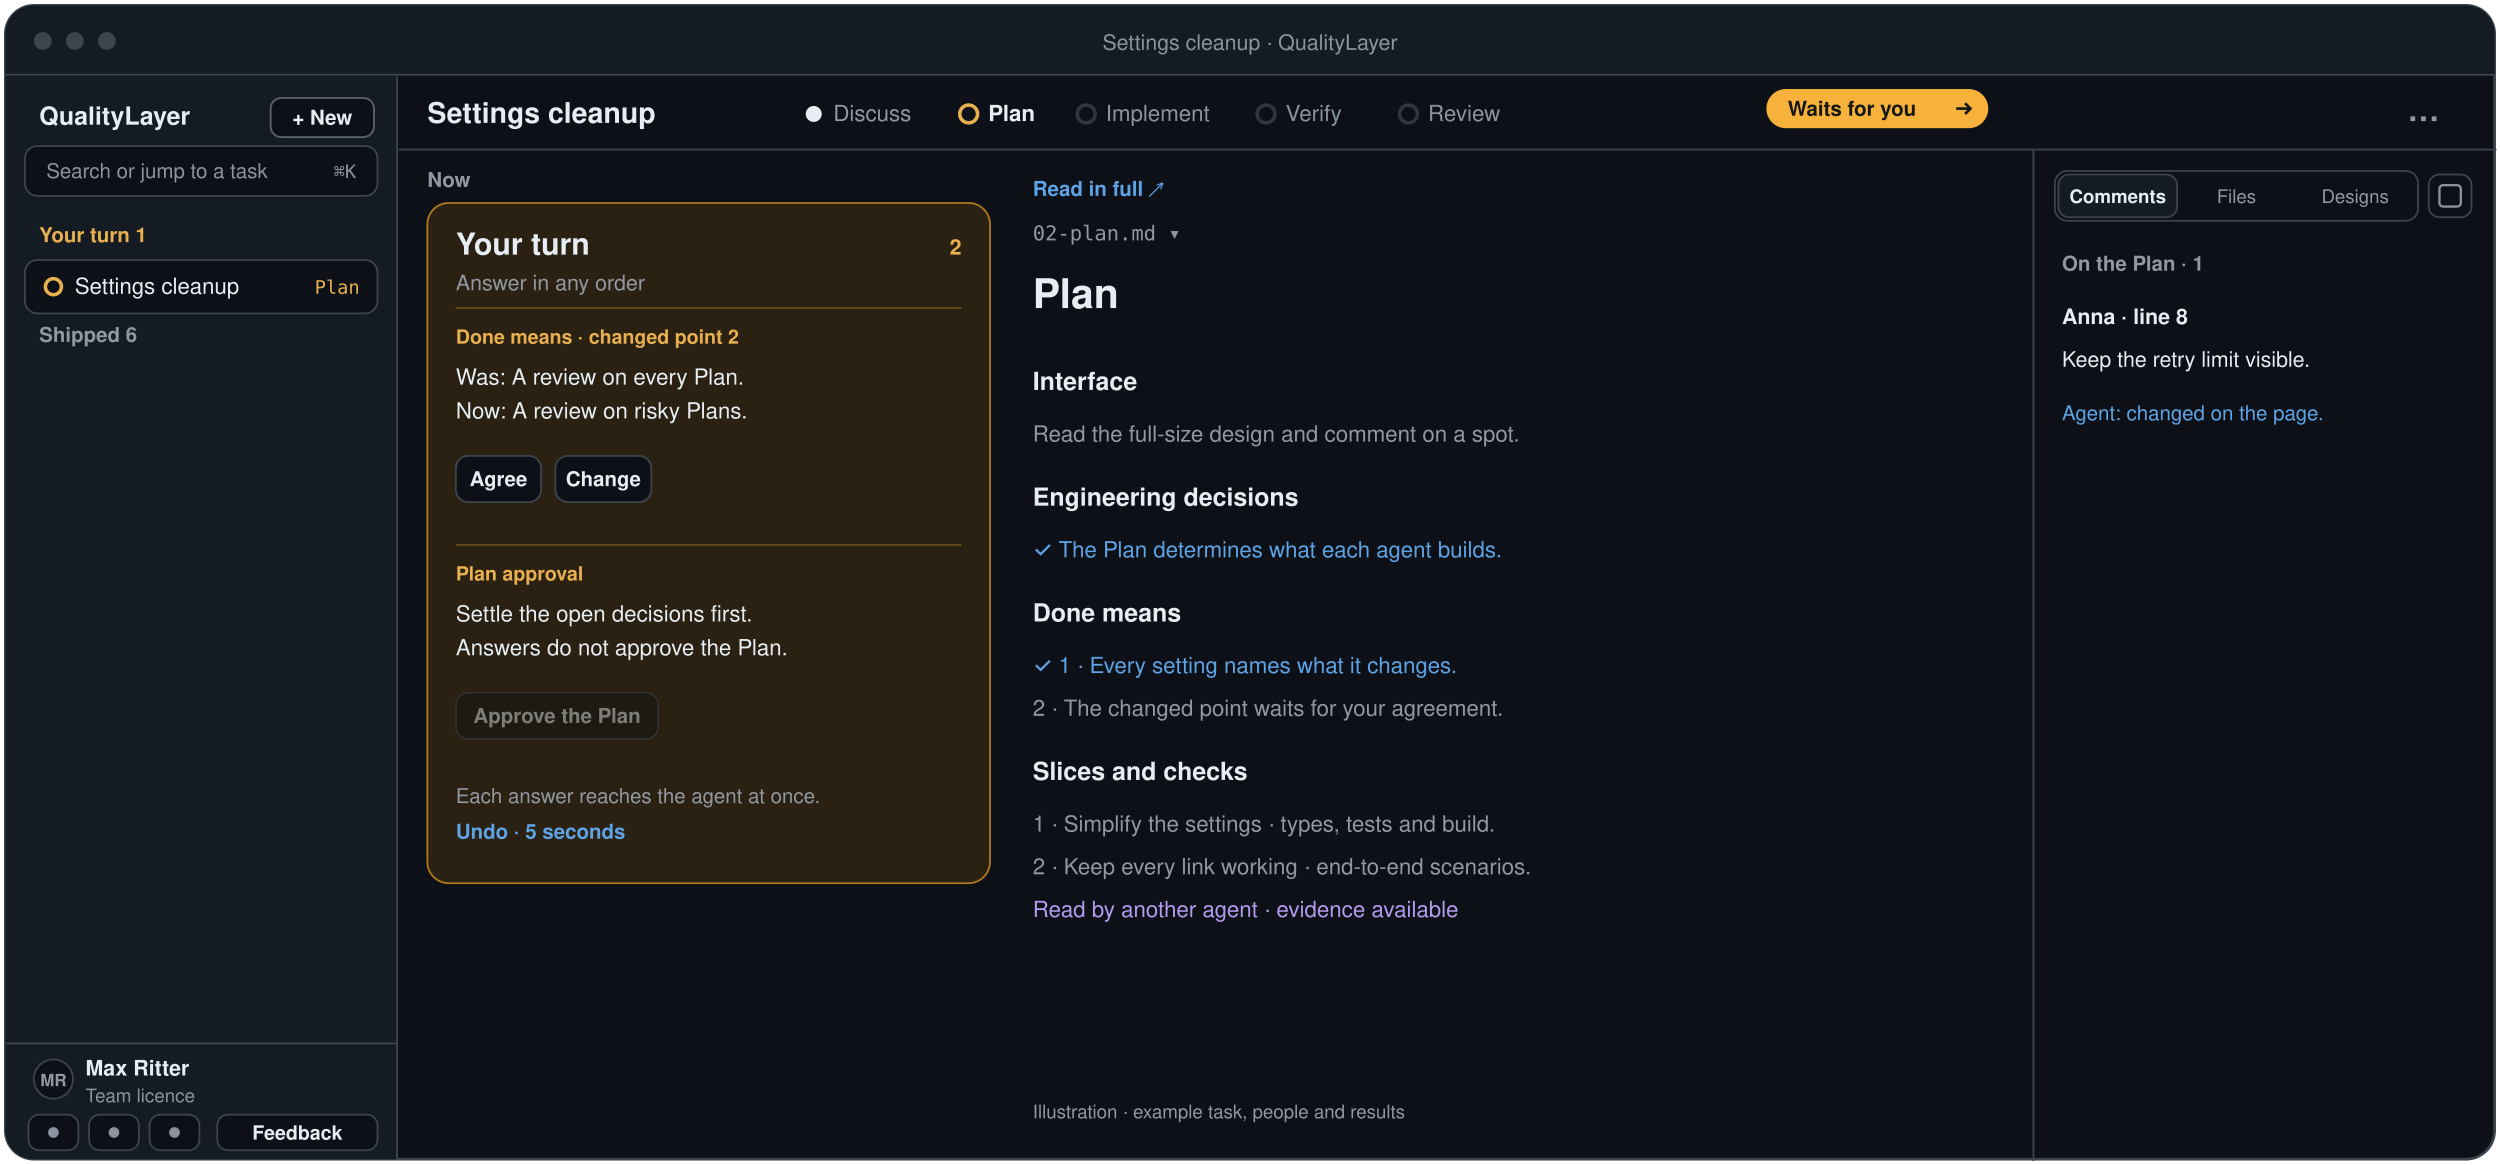
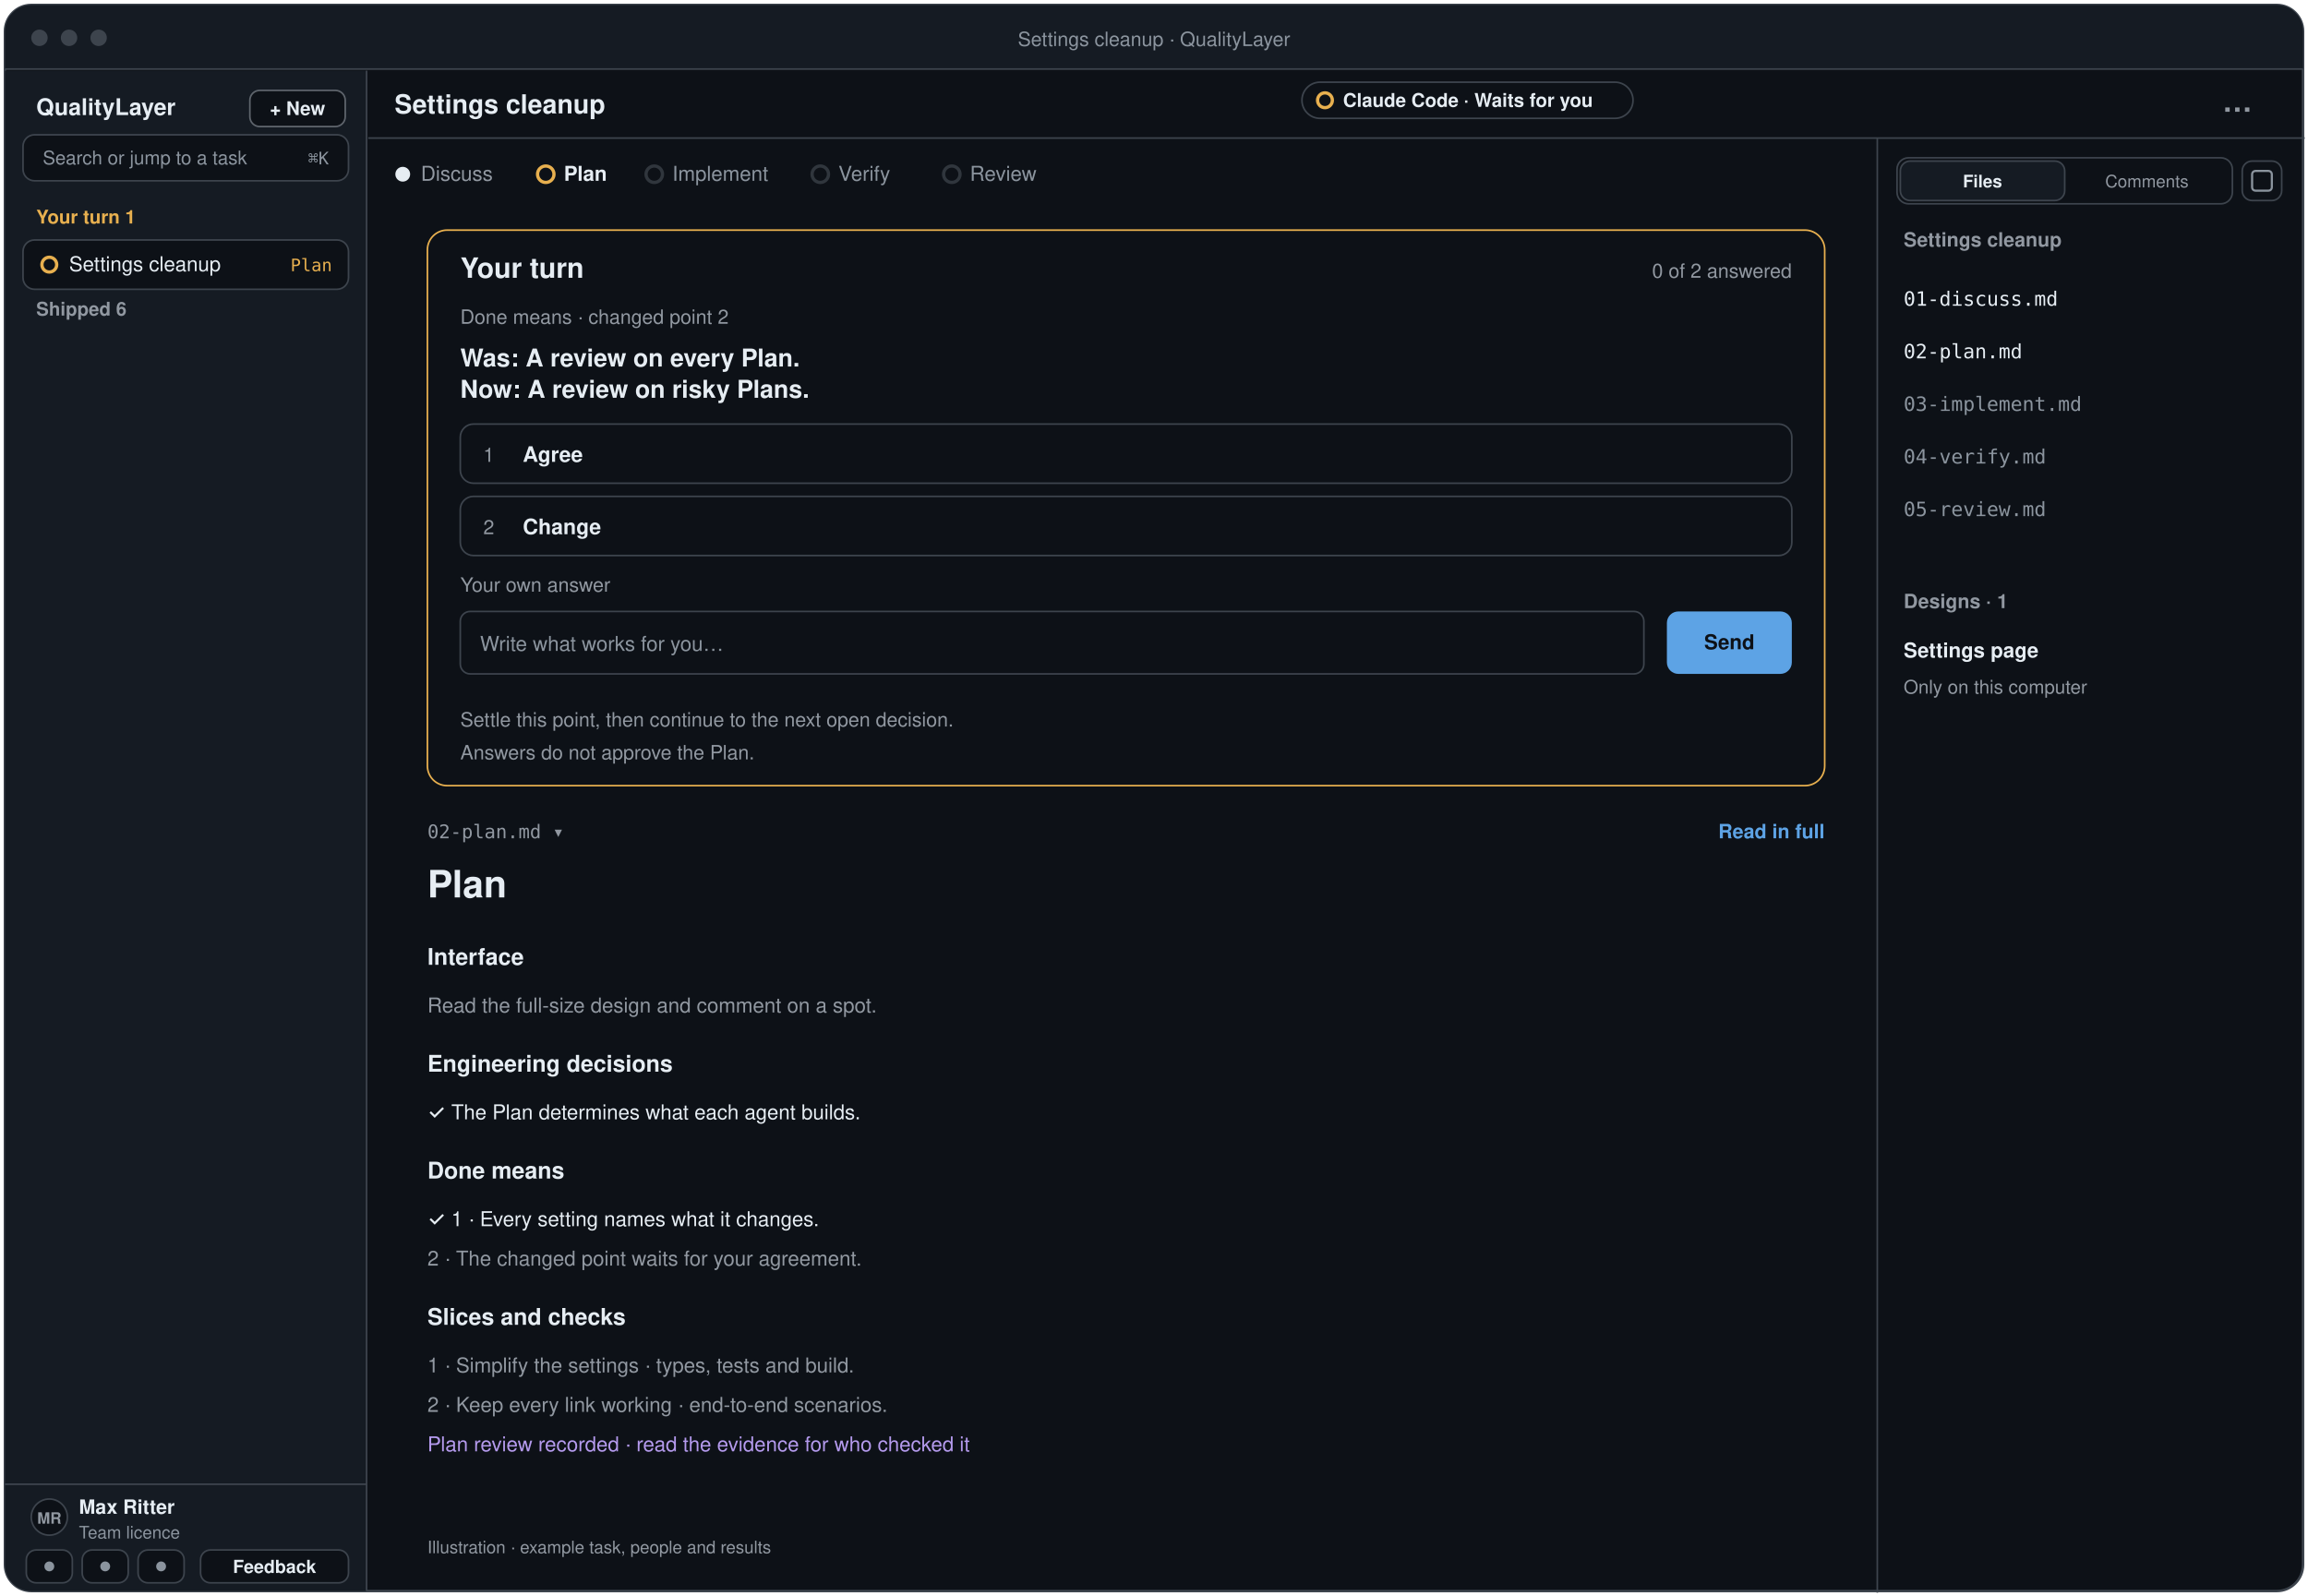
- <svg xmlns="http://www.w3.org/2000/svg" style="background:#0d1117" width="1404" height="654" viewBox="-2 -2 1404 654" role="img" aria-label="Plan in beta.25: live status in the top bar, one Your turn card or the agent’s turn beside the document, and Comments, Files and Designs">
-   <rect x="1" y="1" width="1398" height="648" rx="16" fill="#0d1117" stroke="#3d444d" stroke-width="1.5" />
+ <svg xmlns="http://www.w3.org/2000/svg" style="background:#0d1117" width="1404" height="971" viewBox="-2 -2 1404 971" role="img" aria-label="Plan: named agent status, one focused Your turn card above the work, visible own words and Send for questions, and Files / Comments with designs within Files">
+   <rect x="1" y="1" width="1398" height="965" rx="16" fill="#0d1117" stroke="#3d444d" stroke-width="1.5" />
  <path d="M1 17 a16 16 0 0 1 16 -16 H1383 a16 16 0 0 1 16 16 V40 H1 Z" fill="#151b23" />
  <line x1="1" y1="40" x2="1399" y2="40" stroke="#3d444d" />
  <circle cx="22" cy="21" r="5" fill="#3d444d" />
  <circle cx="40" cy="21" r="5" fill="#3d444d" />
  <circle cx="58" cy="21" r="5" fill="#3d444d" />
  <text x="700.0" y="26" font-family="-apple-system, BlinkMacSystemFont, 'Segoe UI', 'Helvetica Neue', Helvetica, Arial, sans-serif" font-size="12" font-weight="500" fill="#8b949e" text-anchor="middle">Settings cleanup · QualityLayer</text>
-   <path d="M1 41 H221 V649 H17 a16 16 0 0 1 -16 -16 Z" fill="#151b23" />
-   <line x1="221" y1="41" x2="221" y2="649" stroke="#3d444d" />
+   <path d="M1 41 H221 V966 H17 a16 16 0 0 1 -16 -16 Z" fill="#151b23" />
+   <line x1="221" y1="41" x2="221" y2="966" stroke="#3d444d" />
  <text x="20" y="68" font-family="-apple-system, BlinkMacSystemFont, 'Segoe UI', 'Helvetica Neue', Helvetica, Arial, sans-serif" font-size="14" font-weight="700" fill="#e6edf3" text-anchor="start">QualityLayer</text>
  <rect x="150" y="53" width="58" height="22" rx="6" fill="#0d1117" stroke="#9198a1" stroke-opacity="0.6" />
  <text x="179" y="68" font-family="-apple-system, BlinkMacSystemFont, 'Segoe UI', 'Helvetica Neue', Helvetica, Arial, sans-serif" font-size="11.5" font-weight="600" fill="#e6edf3" text-anchor="middle">+ New</text>
  <rect x="12" y="80" width="198" height="28" rx="7" fill="#0d1117" stroke="#3d444d" />
  <text x="24" y="98" font-family="-apple-system, BlinkMacSystemFont, 'Segoe UI', 'Helvetica Neue', Helvetica, Arial, sans-serif" font-size="11.5" font-weight="400" fill="#8b949e" text-anchor="start">Search or jump to a task</text>
  <text x="198" y="98" font-family="ui-monospace, SFMono-Regular, Menlo, Consolas, monospace" font-size="10.5" font-weight="500" fill="#8b949e" text-anchor="end">⌘K</text>
  <text x="20" y="134" font-family="-apple-system, BlinkMacSystemFont, 'Segoe UI', 'Helvetica Neue', Helvetica, Arial, sans-serif" font-size="11.5" font-weight="650" fill="#e8b04f" text-anchor="start">Your turn  1</text>
  <rect x="12" y="144" width="198" height="30" rx="7" fill="#0d1117" stroke="#3d444d" />
  <circle cx="28" cy="159" r="4.5" fill="none" stroke="#e8b04f" stroke-width="2" />
  <text x="40" y="163" font-family="-apple-system, BlinkMacSystemFont, 'Segoe UI', 'Helvetica Neue', Helvetica, Arial, sans-serif" font-size="12.5" font-weight="500" fill="#e6edf3" text-anchor="start">Settings cleanup</text>
  <text x="200" y="163" font-family="ui-monospace, SFMono-Regular, Menlo, Consolas, monospace" font-size="10.5" font-weight="500" fill="#e8b04f" text-anchor="end">Plan</text>
  <text x="20" y="190" font-family="-apple-system, BlinkMacSystemFont, 'Segoe UI', 'Helvetica Neue', Helvetica, Arial, sans-serif" font-size="11.5" font-weight="650" fill="#9198a1" text-anchor="start">Shipped  6</text>
-   <line x1="1" y1="584" x2="221" y2="584" stroke="#3d444d" />
-   <circle cx="28" cy="604" r="11" fill="#0d1117" stroke="#3d444d" />
-   <text x="28" y="608" font-family="-apple-system, BlinkMacSystemFont, 'Segoe UI', 'Helvetica Neue', Helvetica, Arial, sans-serif" font-size="9.5" font-weight="650" fill="#9198a1" text-anchor="middle">MR</text>
-   <text x="46" y="602" font-family="-apple-system, BlinkMacSystemFont, 'Segoe UI', 'Helvetica Neue', Helvetica, Arial, sans-serif" font-size="12" font-weight="600" fill="#e6edf3" text-anchor="start">Max Ritter</text>
-   <text x="46" y="617" font-family="-apple-system, BlinkMacSystemFont, 'Segoe UI', 'Helvetica Neue', Helvetica, Arial, sans-serif" font-size="10.5" font-weight="400" fill="#8b949e" text-anchor="start">Team licence</text>
-   <rect x="14" y="624" width="28" height="20" rx="6" fill="#0d1117" stroke="#3d444d" />
-   <circle cx="28" cy="634" r="3" fill="#8b949e" />
-   <rect x="48" y="624" width="28" height="20" rx="6" fill="#0d1117" stroke="#3d444d" />
-   <circle cx="62" cy="634" r="3" fill="#8b949e" />
-   <rect x="82" y="624" width="28" height="20" rx="6" fill="#0d1117" stroke="#3d444d" />
-   <circle cx="96" cy="634" r="3" fill="#8b949e" />
-   <rect x="120" y="624" width="90" height="20" rx="6" fill="#0d1117" stroke="#3d444d" />
-   <text x="165" y="638" font-family="-apple-system, BlinkMacSystemFont, 'Segoe UI', 'Helvetica Neue', Helvetica, Arial, sans-serif" font-size="11" font-weight="600" fill="#e6edf3" text-anchor="middle">Feedback</text>
+   <line x1="1" y1="901" x2="221" y2="901" stroke="#3d444d" />
+   <circle cx="28" cy="921" r="11" fill="#0d1117" stroke="#3d444d" />
+   <text x="28" y="925" font-family="-apple-system, BlinkMacSystemFont, 'Segoe UI', 'Helvetica Neue', Helvetica, Arial, sans-serif" font-size="9.5" font-weight="650" fill="#9198a1" text-anchor="middle">MR</text>
+   <text x="46" y="919" font-family="-apple-system, BlinkMacSystemFont, 'Segoe UI', 'Helvetica Neue', Helvetica, Arial, sans-serif" font-size="12" font-weight="600" fill="#e6edf3" text-anchor="start">Max Ritter</text>
+   <text x="46" y="934" font-family="-apple-system, BlinkMacSystemFont, 'Segoe UI', 'Helvetica Neue', Helvetica, Arial, sans-serif" font-size="10.5" font-weight="400" fill="#8b949e" text-anchor="start">Team licence</text>
+   <rect x="14" y="941" width="28" height="20" rx="6" fill="#0d1117" stroke="#3d444d" />
+   <circle cx="28" cy="951" r="3" fill="#8b949e" />
+   <rect x="48" y="941" width="28" height="20" rx="6" fill="#0d1117" stroke="#3d444d" />
+   <circle cx="62" cy="951" r="3" fill="#8b949e" />
+   <rect x="82" y="941" width="28" height="20" rx="6" fill="#0d1117" stroke="#3d444d" />
+   <circle cx="96" cy="951" r="3" fill="#8b949e" />
+   <rect x="120" y="941" width="90" height="20" rx="6" fill="#0d1117" stroke="#3d444d" />
+   <text x="165" y="955" font-family="-apple-system, BlinkMacSystemFont, 'Segoe UI', 'Helvetica Neue', Helvetica, Arial, sans-serif" font-size="11" font-weight="600" fill="#e6edf3" text-anchor="middle">Feedback</text>
  <text x="238" y="67" font-family="-apple-system, BlinkMacSystemFont, 'Segoe UI', 'Helvetica Neue', Helvetica, Arial, sans-serif" font-size="16" font-weight="650" fill="#e6edf3" text-anchor="start">Settings cleanup</text>
-   <circle cx="455" cy="62" r="4.5" fill="#e6edf3" />
-   <text x="466" y="66" font-family="-apple-system, BlinkMacSystemFont, 'Segoe UI', 'Helvetica Neue', Helvetica, Arial, sans-serif" font-size="12.5" font-weight="400" fill="#9198a1">Discuss</text>
-   <circle cx="542.0" cy="62" r="5" fill="none" stroke="#e8b04f" stroke-width="2" />
-   <text x="553.0" y="66" font-family="-apple-system, BlinkMacSystemFont, 'Segoe UI', 'Helvetica Neue', Helvetica, Arial, sans-serif" font-size="12.5" font-weight="600" fill="#e6edf3">Plan</text>
-   <circle cx="608.0" cy="62" r="5" fill="none" stroke="#30363d" stroke-width="2" />
-   <text x="619.0" y="66" font-family="-apple-system, BlinkMacSystemFont, 'Segoe UI', 'Helvetica Neue', Helvetica, Arial, sans-serif" font-size="12.5" font-weight="400" fill="#8b949e">Implement</text>
-   <circle cx="709.0" cy="62" r="5" fill="none" stroke="#30363d" stroke-width="2" />
-   <text x="720.0" y="66" font-family="-apple-system, BlinkMacSystemFont, 'Segoe UI', 'Helvetica Neue', Helvetica, Arial, sans-serif" font-size="12.5" font-weight="400" fill="#8b949e">Verify</text>
-   <circle cx="789.0" cy="62" r="5" fill="none" stroke="#30363d" stroke-width="2" />
-   <text x="800.0" y="66" font-family="-apple-system, BlinkMacSystemFont, 'Segoe UI', 'Helvetica Neue', Helvetica, Arial, sans-serif" font-size="12.5" font-weight="400" fill="#8b949e">Review</text>
-   <rect x="990" y="48" width="124.6" height="22" rx="11" fill="#f7b23b" />
-   <text x="1002" y="63" font-family="-apple-system, BlinkMacSystemFont, 'Segoe UI', 'Helvetica Neue', Helvetica, Arial, sans-serif" font-size="11.5" font-weight="650" fill="#171717" text-anchor="start">Waits for you</text>
-   <path d="M1096.6 59 h8 m-3 -3 l3 3 l-3 3" fill="none" stroke="#171717" stroke-width="1.5" />
+   <circle cx="243" cy="104" r="4.5" fill="#e6edf3" />
+   <text x="254" y="108" font-family="-apple-system, BlinkMacSystemFont, 'Segoe UI', 'Helvetica Neue', Helvetica, Arial, sans-serif" font-size="12.5" font-weight="400" fill="#9198a1">Discuss</text>
+   <circle cx="330.0" cy="104" r="5" fill="none" stroke="#e8b04f" stroke-width="2" />
+   <text x="341.0" y="108" font-family="-apple-system, BlinkMacSystemFont, 'Segoe UI', 'Helvetica Neue', Helvetica, Arial, sans-serif" font-size="12.5" font-weight="600" fill="#e6edf3">Plan</text>
+   <circle cx="396.0" cy="104" r="5" fill="none" stroke="#30363d" stroke-width="2" />
+   <text x="407.0" y="108" font-family="-apple-system, BlinkMacSystemFont, 'Segoe UI', 'Helvetica Neue', Helvetica, Arial, sans-serif" font-size="12.5" font-weight="400" fill="#8b949e">Implement</text>
+   <circle cx="497.0" cy="104" r="5" fill="none" stroke="#30363d" stroke-width="2" />
+   <text x="508.0" y="108" font-family="-apple-system, BlinkMacSystemFont, 'Segoe UI', 'Helvetica Neue', Helvetica, Arial, sans-serif" font-size="12.5" font-weight="400" fill="#8b949e">Verify</text>
+   <circle cx="577.0" cy="104" r="5" fill="none" stroke="#30363d" stroke-width="2" />
+   <text x="588.0" y="108" font-family="-apple-system, BlinkMacSystemFont, 'Segoe UI', 'Helvetica Neue', Helvetica, Arial, sans-serif" font-size="12.5" font-weight="400" fill="#8b949e">Review</text>
+   <rect x="790" y="48" width="201.4" height="22" rx="11" fill="#0d1117" stroke="#3d444d" />
+   <circle cx="804" cy="59" r="4.5" fill="none" stroke="#e8b04f" stroke-width="2" />
+   <text x="815" y="63" font-family="-apple-system, BlinkMacSystemFont, 'Segoe UI', 'Helvetica Neue', Helvetica, Arial, sans-serif" font-size="11.5" font-weight="600" fill="#e6edf3" text-anchor="start">Claude Code · Waits for you</text>
  <text x="1368" y="66" font-family="-apple-system, BlinkMacSystemFont, 'Segoe UI', 'Helvetica Neue', Helvetica, Arial, sans-serif" font-size="18" font-weight="650" fill="#9198a1" text-anchor="end">…</text>
  <line x1="222" y1="82" x2="1400" y2="82" stroke="#3d444d" />
-   <text x="238" y="103" font-family="-apple-system, BlinkMacSystemFont, 'Segoe UI', 'Helvetica Neue', Helvetica, Arial, sans-serif" font-size="11.5" font-weight="650" fill="#9198a1" text-anchor="start">Now</text>
-   <rect x="238" y="112" width="316" height="382" rx="12" fill="#2a2112" stroke="#b07a1c" stroke-width="1" />
-   <text x="254" y="141" font-family="-apple-system, BlinkMacSystemFont, 'Segoe UI', 'Helvetica Neue', Helvetica, Arial, sans-serif" font-size="17" font-weight="650" fill="#e6edf3" text-anchor="start">Your turn</text>
-   <text x="538" y="141" font-family="-apple-system, BlinkMacSystemFont, 'Segoe UI', 'Helvetica Neue', Helvetica, Arial, sans-serif" font-size="12" font-weight="650" fill="#e8b04f" text-anchor="end">2</text>
-   <text x="254" y="161" font-family="-apple-system, BlinkMacSystemFont, 'Segoe UI', 'Helvetica Neue', Helvetica, Arial, sans-serif" font-size="12" font-weight="400" fill="#9198a1" text-anchor="start">Answer in any order</text>
-   <line x1="254" y1="171" x2="538" y2="171" stroke="#b07a1c" stroke-opacity="0.5" />
-   <text x="254" y="191" font-family="-apple-system, BlinkMacSystemFont, 'Segoe UI', 'Helvetica Neue', Helvetica, Arial, sans-serif" font-size="11" font-weight="650" fill="#e8b04f" text-anchor="start">Done means · changed point 2</text>
-   <text x="254" y="214" font-family="-apple-system, BlinkMacSystemFont, 'Segoe UI', 'Helvetica Neue', Helvetica, Arial, sans-serif" font-size="12.5" font-weight="500" fill="#e6edf3" text-anchor="start">Was: A review on every Plan.</text>
-   <text x="254" y="233" font-family="-apple-system, BlinkMacSystemFont, 'Segoe UI', 'Helvetica Neue', Helvetica, Arial, sans-serif" font-size="12.5" font-weight="500" fill="#e6edf3" text-anchor="start">Now: A review on risky Plans.</text>
-   <rect x="254" y="254" width="47.9" height="26" rx="7" fill="#0d1117" stroke="#3d444d" />
-   <text x="277.95" y="271.0" font-family="-apple-system, BlinkMacSystemFont, 'Segoe UI', 'Helvetica Neue', Helvetica, Arial, sans-serif" font-size="11.5" font-weight="600" fill="#e6edf3" text-anchor="middle">Agree</text>
-   <rect x="309.9" y="254" width="53.88" height="26" rx="7" fill="#0d1117" stroke="#3d444d" />
-   <text x="336.84" y="271.0" font-family="-apple-system, BlinkMacSystemFont, 'Segoe UI', 'Helvetica Neue', Helvetica, Arial, sans-serif" font-size="11.5" font-weight="600" fill="#e6edf3" text-anchor="middle">Change</text>
-   <line x1="254" y1="304" x2="538" y2="304" stroke="#b07a1c" stroke-opacity="0.5" />
-   <text x="254" y="324" font-family="-apple-system, BlinkMacSystemFont, 'Segoe UI', 'Helvetica Neue', Helvetica, Arial, sans-serif" font-size="11" font-weight="650" fill="#e8b04f" text-anchor="start">Plan approval</text>
-   <text x="254" y="347" font-family="-apple-system, BlinkMacSystemFont, 'Segoe UI', 'Helvetica Neue', Helvetica, Arial, sans-serif" font-size="12.5" font-weight="500" fill="#e6edf3" text-anchor="start">Settle the open decisions first.</text>
-   <text x="254" y="366" font-family="-apple-system, BlinkMacSystemFont, 'Segoe UI', 'Helvetica Neue', Helvetica, Arial, sans-serif" font-size="12.5" font-weight="500" fill="#e6edf3" text-anchor="start">Answers do not approve the Plan.</text>
-   <g opacity="0.45">
-     <rect x="254" y="387" width="113.68" height="26" rx="7" fill="#0d1117" stroke="#3d444d" />
-     <text x="310.84" y="404.0" font-family="-apple-system, BlinkMacSystemFont, 'Segoe UI', 'Helvetica Neue', Helvetica, Arial, sans-serif" font-size="11.5" font-weight="600" fill="#e6edf3" text-anchor="middle">Approve the Plan</text>
-   </g>
-   <text x="254" y="449" font-family="-apple-system, BlinkMacSystemFont, 'Segoe UI', 'Helvetica Neue', Helvetica, Arial, sans-serif" font-size="11.5" font-weight="400" fill="#9198a1" text-anchor="start">Each answer reaches the agent at once.</text>
-   <text x="254" y="469" font-family="-apple-system, BlinkMacSystemFont, 'Segoe UI', 'Helvetica Neue', Helvetica, Arial, sans-serif" font-size="11.5" font-weight="600" fill="#5da3e5" text-anchor="start">Undo · 5 seconds</text>
-   <text x="578" y="108" font-family="-apple-system, BlinkMacSystemFont, 'Segoe UI', 'Helvetica Neue', Helvetica, Arial, sans-serif" font-size="11.5" font-weight="600" fill="#5da3e5" text-anchor="start">Read in full  ↗</text>
-   <text x="578" y="133" font-family="ui-monospace, SFMono-Regular, Menlo, Consolas, monospace" font-size="11.5" font-weight="500" fill="#9198a1" text-anchor="start">02-plan.md  ▾</text>
-   <text x="578" y="171" font-family="-apple-system, BlinkMacSystemFont, 'Segoe UI', 'Helvetica Neue', Helvetica, Arial, sans-serif" font-size="23" font-weight="650" fill="#e6edf3" text-anchor="start">Plan</text>
-   <text x="578" y="217" font-family="-apple-system, BlinkMacSystemFont, 'Segoe UI', 'Helvetica Neue', Helvetica, Arial, sans-serif" font-size="14" font-weight="650" fill="#e6edf3" text-anchor="start">Interface</text>
-   <text x="578" y="246" font-family="-apple-system, BlinkMacSystemFont, 'Segoe UI', 'Helvetica Neue', Helvetica, Arial, sans-serif" font-size="12.5" font-weight="500" fill="#9198a1" text-anchor="start">Read the full-size design and comment on a spot.</text>
-   <text x="578" y="282" font-family="-apple-system, BlinkMacSystemFont, 'Segoe UI', 'Helvetica Neue', Helvetica, Arial, sans-serif" font-size="14" font-weight="650" fill="#e6edf3" text-anchor="start">Engineering decisions</text>
-   <text x="578" y="311" font-family="-apple-system, BlinkMacSystemFont, 'Segoe UI', 'Helvetica Neue', Helvetica, Arial, sans-serif" font-size="12.5" font-weight="500" fill="#5da3e5" text-anchor="start">✓ The Plan determines what each agent builds.</text>
-   <text x="578" y="347" font-family="-apple-system, BlinkMacSystemFont, 'Segoe UI', 'Helvetica Neue', Helvetica, Arial, sans-serif" font-size="14" font-weight="650" fill="#e6edf3" text-anchor="start">Done means</text>
-   <text x="578" y="376" font-family="-apple-system, BlinkMacSystemFont, 'Segoe UI', 'Helvetica Neue', Helvetica, Arial, sans-serif" font-size="12.5" font-weight="500" fill="#5da3e5" text-anchor="start">✓ 1 · Every setting names what it changes.</text>
-   <text x="578" y="400" font-family="-apple-system, BlinkMacSystemFont, 'Segoe UI', 'Helvetica Neue', Helvetica, Arial, sans-serif" font-size="12.5" font-weight="500" fill="#9198a1" text-anchor="start">2 · The changed point waits for your agreement.</text>
-   <text x="578" y="436" font-family="-apple-system, BlinkMacSystemFont, 'Segoe UI', 'Helvetica Neue', Helvetica, Arial, sans-serif" font-size="14" font-weight="650" fill="#e6edf3" text-anchor="start">Slices and checks</text>
-   <text x="578" y="465" font-family="-apple-system, BlinkMacSystemFont, 'Segoe UI', 'Helvetica Neue', Helvetica, Arial, sans-serif" font-size="12.5" font-weight="500" fill="#9198a1" text-anchor="start">1 · Simplify the settings · types, tests and build.</text>
-   <text x="578" y="489" font-family="-apple-system, BlinkMacSystemFont, 'Segoe UI', 'Helvetica Neue', Helvetica, Arial, sans-serif" font-size="12.5" font-weight="500" fill="#9198a1" text-anchor="start">2 · Keep every link working · end-to-end scenarios.</text>
-   <text x="578" y="513" font-family="-apple-system, BlinkMacSystemFont, 'Segoe UI', 'Helvetica Neue', Helvetica, Arial, sans-serif" font-size="12.5" font-weight="500" fill="#b49aed" text-anchor="start">Read by another agent · evidence available</text>
-   <line x1="1140" y1="82" x2="1140" y2="650" stroke="#3d444d" />
+   <rect x="258" y="138" width="850" height="338" rx="12" fill="#0d1117" stroke="#e8b04f" stroke-width="1" />
+   <text x="278" y="167" font-family="-apple-system, BlinkMacSystemFont, 'Segoe UI', 'Helvetica Neue', Helvetica, Arial, sans-serif" font-size="17" font-weight="650" fill="#e6edf3" text-anchor="start">Your turn</text>
+   <text x="1088" y="167" font-family="-apple-system, BlinkMacSystemFont, 'Segoe UI', 'Helvetica Neue', Helvetica, Arial, sans-serif" font-size="12" font-weight="500" fill="#9198a1" text-anchor="end">0 of 2 answered</text>
+   <text x="278" y="195" font-family="-apple-system, BlinkMacSystemFont, 'Segoe UI', 'Helvetica Neue', Helvetica, Arial, sans-serif" font-size="12" font-weight="500" fill="#9198a1" text-anchor="start">Done means · changed point 2</text>
+   <text x="278" y="221" font-family="-apple-system, BlinkMacSystemFont, 'Segoe UI', 'Helvetica Neue', Helvetica, Arial, sans-serif" font-size="15" font-weight="600" fill="#e6edf3" text-anchor="start">Was: A review on every Plan.</text>
+   <text x="278" y="240" font-family="-apple-system, BlinkMacSystemFont, 'Segoe UI', 'Helvetica Neue', Helvetica, Arial, sans-serif" font-size="15" font-weight="600" fill="#e6edf3" text-anchor="start">Now: A review on risky Plans.</text>
+   <rect data-choice="1" x="278" y="256" width="810" height="36" rx="8" fill="#0d1117" stroke="#3d444d" />
+   <text x="292" y="279" font-family="-apple-system, BlinkMacSystemFont, 'Segoe UI', 'Helvetica Neue', Helvetica, Arial, sans-serif" font-size="12" font-weight="500" fill="#9198a1" text-anchor="start">1</text>
+   <text x="316" y="279" font-family="-apple-system, BlinkMacSystemFont, 'Segoe UI', 'Helvetica Neue', Helvetica, Arial, sans-serif" font-size="13" font-weight="600" fill="#e6edf3" text-anchor="start">Agree</text>
+   <rect data-choice="2" x="278" y="300" width="810" height="36" rx="8" fill="#0d1117" stroke="#3d444d" />
+   <text x="292" y="323" font-family="-apple-system, BlinkMacSystemFont, 'Segoe UI', 'Helvetica Neue', Helvetica, Arial, sans-serif" font-size="12" font-weight="500" fill="#9198a1" text-anchor="start">2</text>
+   <text x="316" y="323" font-family="-apple-system, BlinkMacSystemFont, 'Segoe UI', 'Helvetica Neue', Helvetica, Arial, sans-serif" font-size="13" font-weight="600" fill="#e6edf3" text-anchor="start">Change</text>
+   <text x="278" y="358" font-family="-apple-system, BlinkMacSystemFont, 'Segoe UI', 'Helvetica Neue', Helvetica, Arial, sans-serif" font-size="12" font-weight="500" fill="#9198a1" text-anchor="start">Your own answer</text>
+   <rect data-own-words="true" x="278" y="370" width="720" height="38" rx="6" fill="#0d1117" stroke="#3d444d" />
+   <text x="290" y="394" font-family="-apple-system, BlinkMacSystemFont, 'Segoe UI', 'Helvetica Neue', Helvetica, Arial, sans-serif" font-size="12.5" font-weight="400" fill="#8b949e" text-anchor="start">Write what works for you…</text>
+   <rect x="1012" y="370" width="76" height="38" rx="7" fill="#5da3e5" />
+   <text x="1050.0" y="393.0" font-family="-apple-system, BlinkMacSystemFont, 'Segoe UI', 'Helvetica Neue', Helvetica, Arial, sans-serif" font-size="12.5" font-weight="650" fill="#0d1117" text-anchor="middle">Send</text>
+   <text x="278" y="440" font-family="-apple-system, BlinkMacSystemFont, 'Segoe UI', 'Helvetica Neue', Helvetica, Arial, sans-serif" font-size="12" font-weight="400" fill="#9198a1" text-anchor="start">Settle this point, then continue to the next open decision.</text>
+   <text x="278" y="460" font-family="-apple-system, BlinkMacSystemFont, 'Segoe UI', 'Helvetica Neue', Helvetica, Arial, sans-serif" font-size="12" font-weight="400" fill="#9198a1" text-anchor="start">Answers do not approve the Plan.</text>
+   <text x="258" y="508" font-family="ui-monospace, SFMono-Regular, Menlo, Consolas, monospace" font-size="11.5" font-weight="500" fill="#9198a1" text-anchor="start">02-plan.md  ▾</text>
+   <text x="1108" y="508" font-family="-apple-system, BlinkMacSystemFont, 'Segoe UI', 'Helvetica Neue', Helvetica, Arial, sans-serif" font-size="12" font-weight="600" fill="#5da3e5" text-anchor="end">Read in full</text>
+   <text x="258" y="544" font-family="-apple-system, BlinkMacSystemFont, 'Segoe UI', 'Helvetica Neue', Helvetica, Arial, sans-serif" font-size="23" font-weight="650" fill="#e6edf3" text-anchor="start">Plan</text>
+   <text x="258" y="585" font-family="-apple-system, BlinkMacSystemFont, 'Segoe UI', 'Helvetica Neue', Helvetica, Arial, sans-serif" font-size="14" font-weight="650" fill="#e6edf3" text-anchor="start">Interface</text>
+   <text x="258" y="614" font-family="-apple-system, BlinkMacSystemFont, 'Segoe UI', 'Helvetica Neue', Helvetica, Arial, sans-serif" font-size="12.5" font-weight="500" fill="#9198a1" text-anchor="start">Read the full-size design and comment on a spot.</text>
+   <text x="258" y="650" font-family="-apple-system, BlinkMacSystemFont, 'Segoe UI', 'Helvetica Neue', Helvetica, Arial, sans-serif" font-size="14" font-weight="650" fill="#e6edf3" text-anchor="start">Engineering decisions</text>
+   <text x="258" y="679" font-family="-apple-system, BlinkMacSystemFont, 'Segoe UI', 'Helvetica Neue', Helvetica, Arial, sans-serif" font-size="12.5" font-weight="500" fill="#e6edf3" text-anchor="start">✓ The Plan determines what each agent builds.</text>
+   <text x="258" y="715" font-family="-apple-system, BlinkMacSystemFont, 'Segoe UI', 'Helvetica Neue', Helvetica, Arial, sans-serif" font-size="14" font-weight="650" fill="#e6edf3" text-anchor="start">Done means</text>
+   <text x="258" y="744" font-family="-apple-system, BlinkMacSystemFont, 'Segoe UI', 'Helvetica Neue', Helvetica, Arial, sans-serif" font-size="12.5" font-weight="500" fill="#e6edf3" text-anchor="start">✓ 1 · Every setting names what it changes.</text>
+   <text x="258" y="768" font-family="-apple-system, BlinkMacSystemFont, 'Segoe UI', 'Helvetica Neue', Helvetica, Arial, sans-serif" font-size="12.5" font-weight="500" fill="#9198a1" text-anchor="start">2 · The changed point waits for your agreement.</text>
+   <text x="258" y="804" font-family="-apple-system, BlinkMacSystemFont, 'Segoe UI', 'Helvetica Neue', Helvetica, Arial, sans-serif" font-size="14" font-weight="650" fill="#e6edf3" text-anchor="start">Slices and checks</text>
+   <text x="258" y="833" font-family="-apple-system, BlinkMacSystemFont, 'Segoe UI', 'Helvetica Neue', Helvetica, Arial, sans-serif" font-size="12.5" font-weight="500" fill="#9198a1" text-anchor="start">1 · Simplify the settings · types, tests and build.</text>
+   <text x="258" y="857" font-family="-apple-system, BlinkMacSystemFont, 'Segoe UI', 'Helvetica Neue', Helvetica, Arial, sans-serif" font-size="12.5" font-weight="500" fill="#9198a1" text-anchor="start">2 · Keep every link working · end-to-end scenarios.</text>
+   <text x="258" y="881" font-family="-apple-system, BlinkMacSystemFont, 'Segoe UI', 'Helvetica Neue', Helvetica, Arial, sans-serif" font-size="12.5" font-weight="500" fill="#b49aed" text-anchor="start">Plan review recorded · read the evidence for who checked it</text>
+   <line x1="1140" y1="82" x2="1140" y2="967" stroke="#3d444d" />
  <rect x="1152" y="94" width="204" height="28" rx="7" fill="#0d1117" stroke="#3d444d" />
-   <rect x="1154.0" y="96" width="66.667" height="24" rx="6" fill="#151b23" stroke="#3d444d" />
-   <text x="1187.333" y="112" font-family="-apple-system, BlinkMacSystemFont, 'Segoe UI', 'Helvetica Neue', Helvetica, Arial, sans-serif" font-size="10.5" font-weight="600" fill="#e6edf3" text-anchor="middle">Comments</text>
-   <text x="1254.0" y="112" font-family="-apple-system, BlinkMacSystemFont, 'Segoe UI', 'Helvetica Neue', Helvetica, Arial, sans-serif" font-size="10.5" font-weight="500" fill="#9198a1" text-anchor="middle">Files</text>
-   <text x="1320.667" y="112" font-family="-apple-system, BlinkMacSystemFont, 'Segoe UI', 'Helvetica Neue', Helvetica, Arial, sans-serif" font-size="10.5" font-weight="500" fill="#9198a1" text-anchor="middle">Designs</text>
+   <rect x="1154.0" y="96" width="100.0" height="24" rx="6" fill="#151b23" stroke="#3d444d" />
+   <text x="1204.0" y="112" font-family="-apple-system, BlinkMacSystemFont, 'Segoe UI', 'Helvetica Neue', Helvetica, Arial, sans-serif" font-size="10.5" font-weight="600" fill="#e6edf3" text-anchor="middle">Files</text>
+   <text x="1304.0" y="112" font-family="-apple-system, BlinkMacSystemFont, 'Segoe UI', 'Helvetica Neue', Helvetica, Arial, sans-serif" font-size="10.5" font-weight="500" fill="#9198a1" text-anchor="middle">Comments</text>
  <rect x="1362" y="96" width="24" height="24" rx="6" fill="#0d1117" stroke="#3d444d" />
  <rect x="1368" y="102" width="12" height="12" rx="2" fill="none" stroke="#8b949e" stroke-width="1.3" />
-   <text x="1156" y="150" font-family="-apple-system, BlinkMacSystemFont, 'Segoe UI', 'Helvetica Neue', Helvetica, Arial, sans-serif" font-size="11.5" font-weight="600" fill="#9198a1" text-anchor="start">On the Plan · 1</text>
-   <text x="1156" y="180" font-family="-apple-system, BlinkMacSystemFont, 'Segoe UI', 'Helvetica Neue', Helvetica, Arial, sans-serif" font-size="12" font-weight="650" fill="#e6edf3" text-anchor="start">Anna · line 8</text>
-   <text x="1156" y="204" font-family="-apple-system, BlinkMacSystemFont, 'Segoe UI', 'Helvetica Neue', Helvetica, Arial, sans-serif" font-size="12" font-weight="400" fill="#e6edf3" text-anchor="start">Keep the retry limit visible.</text>
-   <text x="1156" y="234" font-family="-apple-system, BlinkMacSystemFont, 'Segoe UI', 'Helvetica Neue', Helvetica, Arial, sans-serif" font-size="11.5" font-weight="400" fill="#5da3e5" text-anchor="start">Agent: changed on the page.</text>
-   <text x="578" y="626" font-family="-apple-system, BlinkMacSystemFont, 'Segoe UI', 'Helvetica Neue', Helvetica, Arial, sans-serif" font-size="10.5" font-weight="400" fill="#9198a1" text-anchor="start">Illustration · example task, people and results</text>
+   <text x="1156" y="148" font-family="-apple-system, BlinkMacSystemFont, 'Segoe UI', 'Helvetica Neue', Helvetica, Arial, sans-serif" font-size="12" font-weight="600" fill="#9198a1" text-anchor="start">Settings cleanup</text>
+   <text x="1156" y="184" font-family="ui-monospace, SFMono-Regular, Menlo, Consolas, monospace" font-size="12" font-weight="500" fill="#e6edf3" text-anchor="start">01-discuss.md</text>
+   <text x="1156" y="216" font-family="ui-monospace, SFMono-Regular, Menlo, Consolas, monospace" font-size="12" font-weight="500" fill="#e6edf3" text-anchor="start">02-plan.md</text>
+   <text x="1156" y="248" font-family="ui-monospace, SFMono-Regular, Menlo, Consolas, monospace" font-size="12" font-weight="500" fill="#8b949e" text-anchor="start">03-implement.md</text>
+   <text x="1156" y="280" font-family="ui-monospace, SFMono-Regular, Menlo, Consolas, monospace" font-size="12" font-weight="500" fill="#8b949e" text-anchor="start">04-verify.md</text>
+   <text x="1156" y="312" font-family="ui-monospace, SFMono-Regular, Menlo, Consolas, monospace" font-size="12" font-weight="500" fill="#8b949e" text-anchor="start">05-review.md</text>
+   <text x="1156" y="368" font-family="-apple-system, BlinkMacSystemFont, 'Segoe UI', 'Helvetica Neue', Helvetica, Arial, sans-serif" font-size="12" font-weight="600" fill="#9198a1" text-anchor="start">Designs · 1</text>
+   <text x="1156" y="398" font-family="-apple-system, BlinkMacSystemFont, 'Segoe UI', 'Helvetica Neue', Helvetica, Arial, sans-serif" font-size="12.5" font-weight="600" fill="#e6edf3" text-anchor="start">Settings page</text>
+   <text x="1156" y="420" font-family="-apple-system, BlinkMacSystemFont, 'Segoe UI', 'Helvetica Neue', Helvetica, Arial, sans-serif" font-size="11.5" font-weight="400" fill="#9198a1" text-anchor="start">Only on this computer</text>
+   <text x="258" y="943" font-family="-apple-system, BlinkMacSystemFont, 'Segoe UI', 'Helvetica Neue', Helvetica, Arial, sans-serif" font-size="10.5" font-weight="400" fill="#9198a1" text-anchor="start">Illustration · example task, people and results</text>
</svg>
